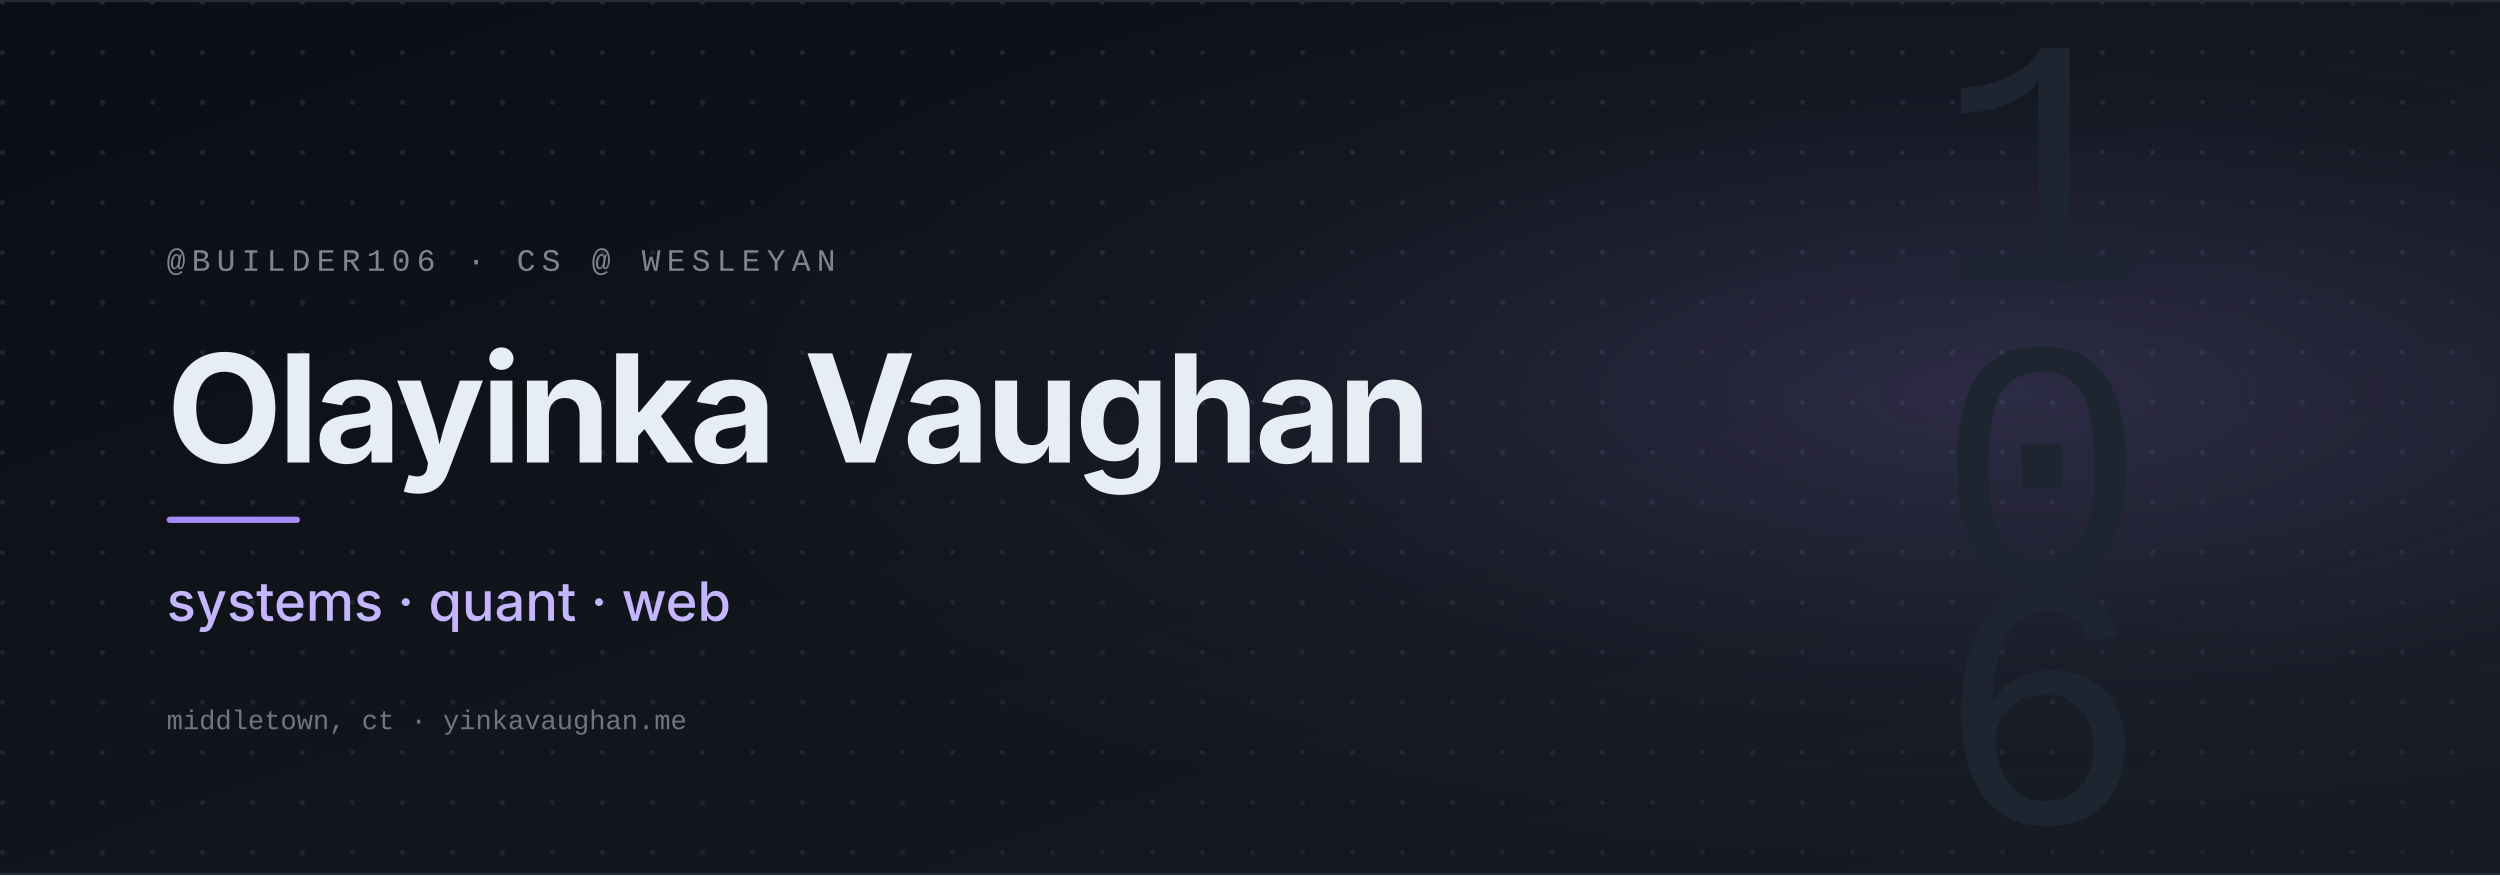
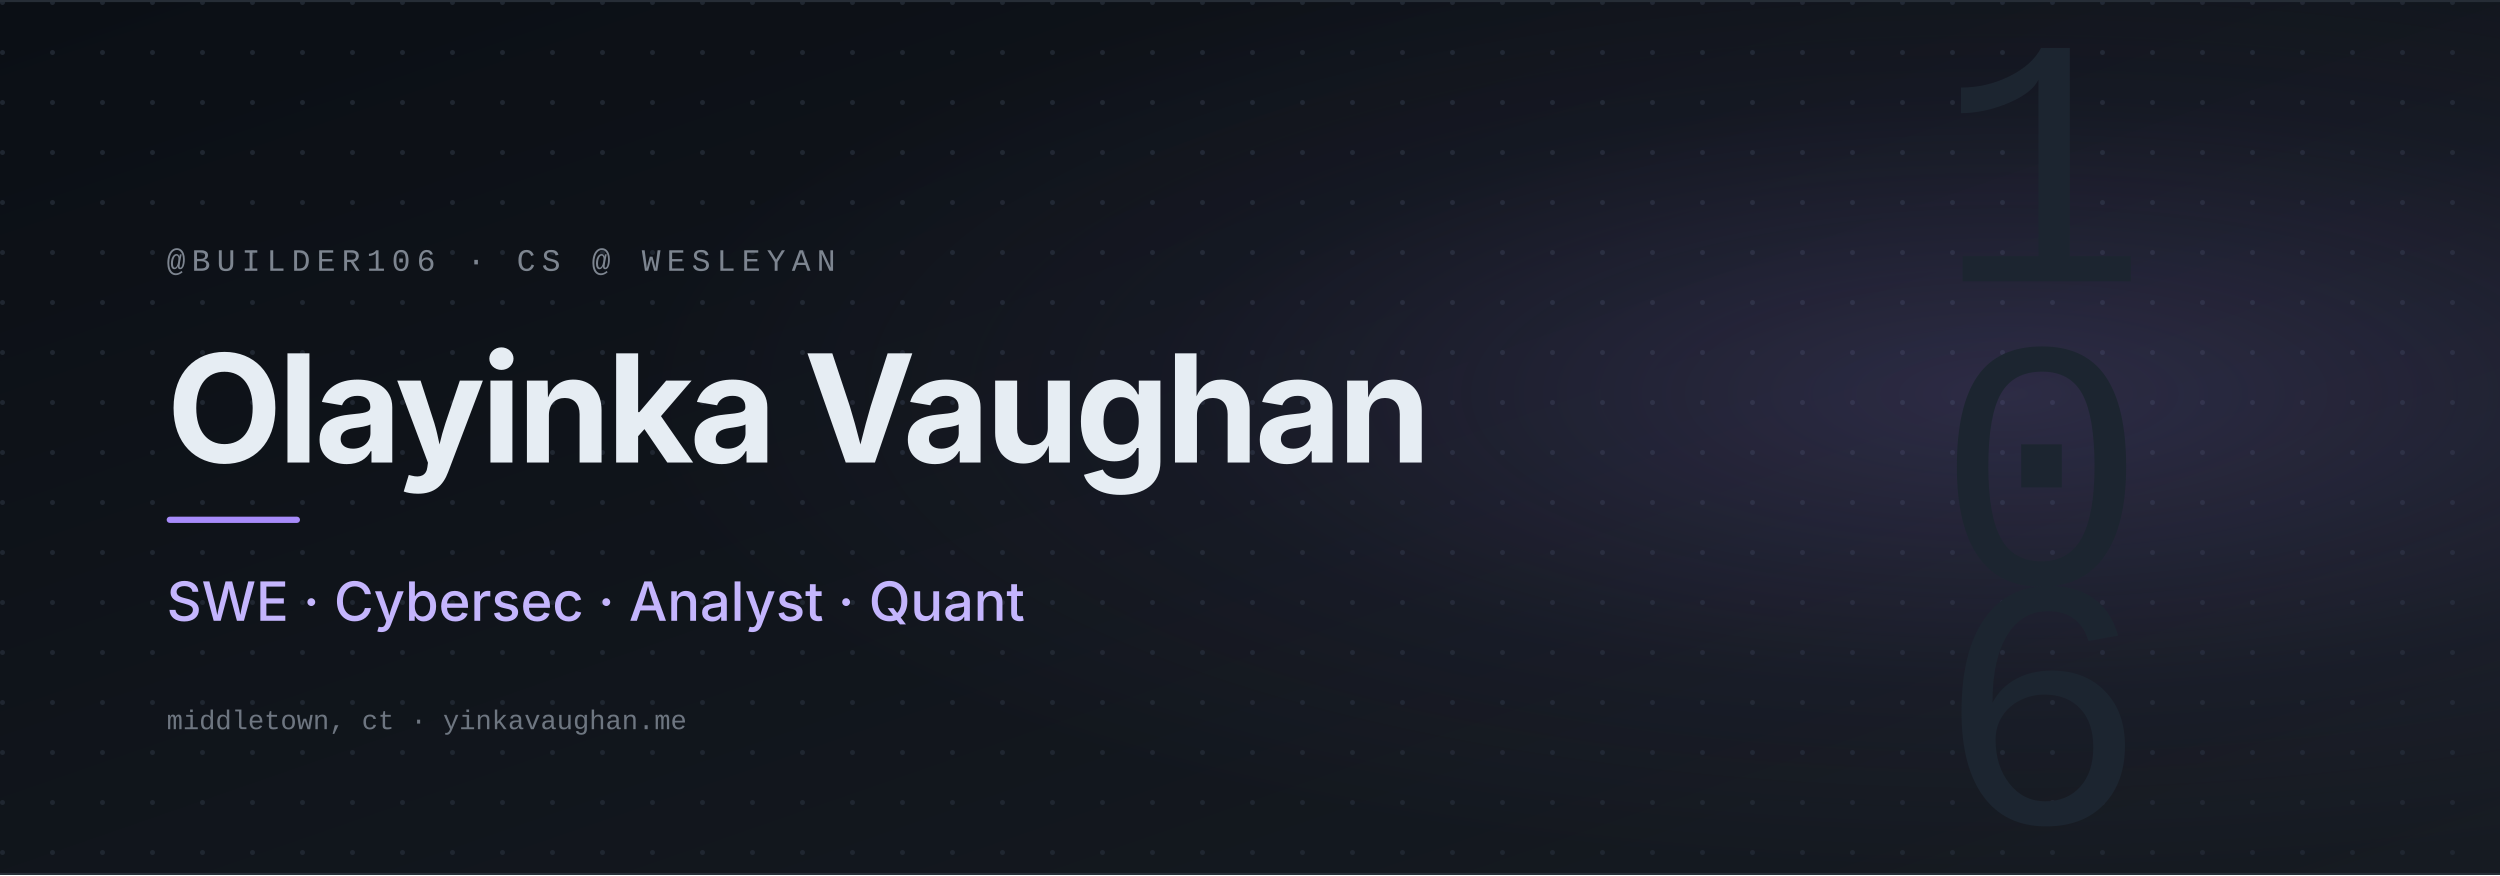
<svg xmlns="http://www.w3.org/2000/svg" width="1200" height="420" viewBox="0 0 1200 420" role="img" aria-label="Olayinka Vaughan — systems, quant, web">
  <defs>
    <linearGradient id="bg" x1="0" y1="0" x2="1" y2="1">
      <stop offset="0%" stop-color="#0b0f15" />
      <stop offset="100%" stop-color="#161b22" />
    </linearGradient>
    <radialGradient id="glow" cx="0.8" cy="0.45" r="0.55">
      <stop offset="0%" stop-color="#a78bfa" stop-opacity="0.18" />
      <stop offset="60%" stop-color="#a78bfa" stop-opacity="0.04" />
      <stop offset="100%" stop-color="#a78bfa" stop-opacity="0" />
    </radialGradient>
    <pattern id="dots" x="0" y="0" width="24" height="24" patternUnits="userSpaceOnUse">
      <circle cx="1.2" cy="1.2" r="1.2" fill="#1f2630" />
    </pattern>
  </defs>
  <rect width="1200" height="420" fill="url(#bg)" />
  <rect width="1200" height="420" fill="url(#dots)" />
  <rect width="1200" height="420" fill="url(#glow)" />
  <line x1="0" y1="0.5" x2="1200" y2="0.5" stroke="#262d36" stroke-width="1" />
  <line x1="0" y1="419.5" x2="1200" y2="419.5" stroke="#262d36" stroke-width="1" />
  <g font-family="ui-monospace, SFMono-Regular, Menlo, 'Liberation Mono', monospace" font-weight="200" fill="#1c2530" text-anchor="middle">
    <text x="980" y="135" font-size="170">1</text>
    <text x="980" y="280" font-size="170">0</text>
    <text x="980" y="395" font-size="170">6</text>
  </g>
  <text x="80" y="130" font-family="ui-monospace, SFMono-Regular, Menlo, 'Liberation Mono', monospace" font-size="15" fill="#7d8590" letter-spacing="3">@BUILDER106  ·  CS @ WESLEYAN</text>
  <text x="80" y="222" font-family="-apple-system, BlinkMacSystemFont, 'Inter', 'Helvetica Neue', system-ui, sans-serif" font-size="72" font-weight="700" fill="#e6edf3" letter-spacing="-2">Olayinka Vaughan</text>
  <rect x="80" y="248" width="64" height="3" rx="1.5" fill="#a78bfa" />
-   <text x="80" y="298" font-family="-apple-system, BlinkMacSystemFont, 'Inter', 'Helvetica Neue', system-ui, sans-serif" font-size="26" font-weight="500" fill="#c4b5fd">systems · quant · web</text>
+   <text x="80" y="298" font-family="-apple-system, BlinkMacSystemFont, 'Inter', 'Helvetica Neue', system-ui, sans-serif" font-size="26" font-weight="500" fill="#c4b5fd">SWE · Cybersec · Analyst · Quant</text>
  <text x="80" y="350" font-family="ui-monospace, SFMono-Regular, Menlo, 'Liberation Mono', monospace" font-size="13" fill="#6e7681">middletown, ct  ·  yinkavaughan.me</text>
</svg>
